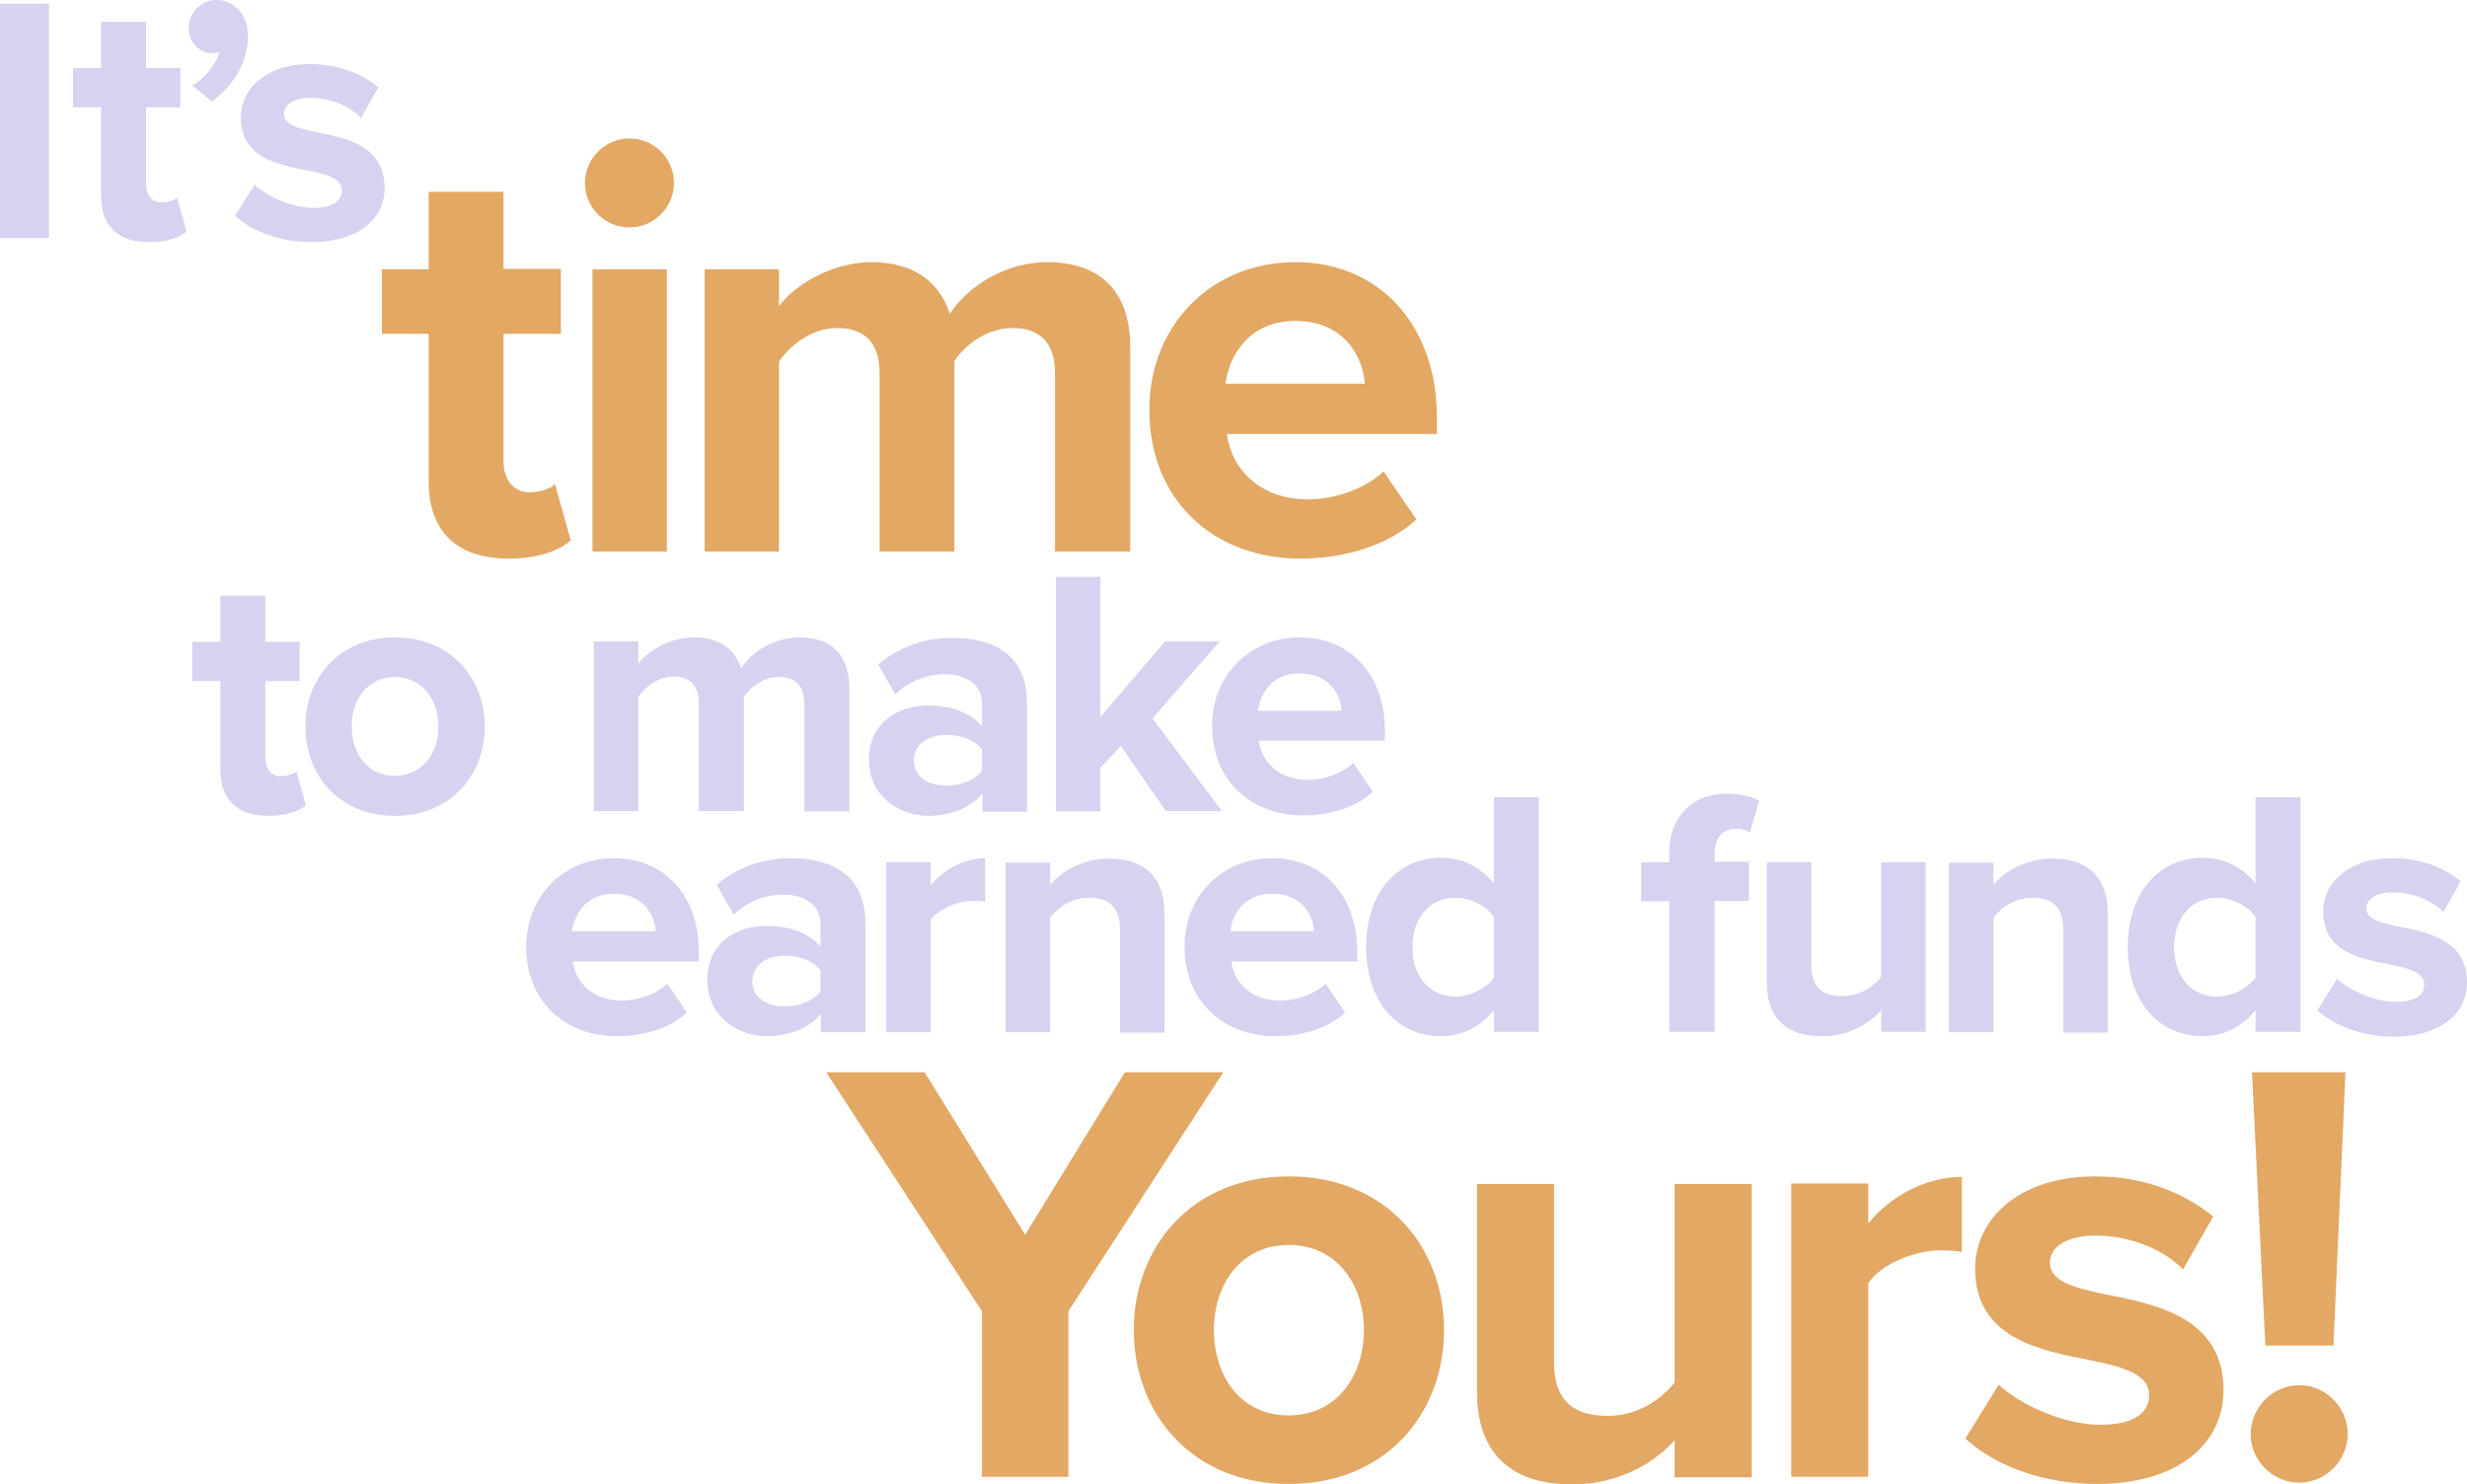
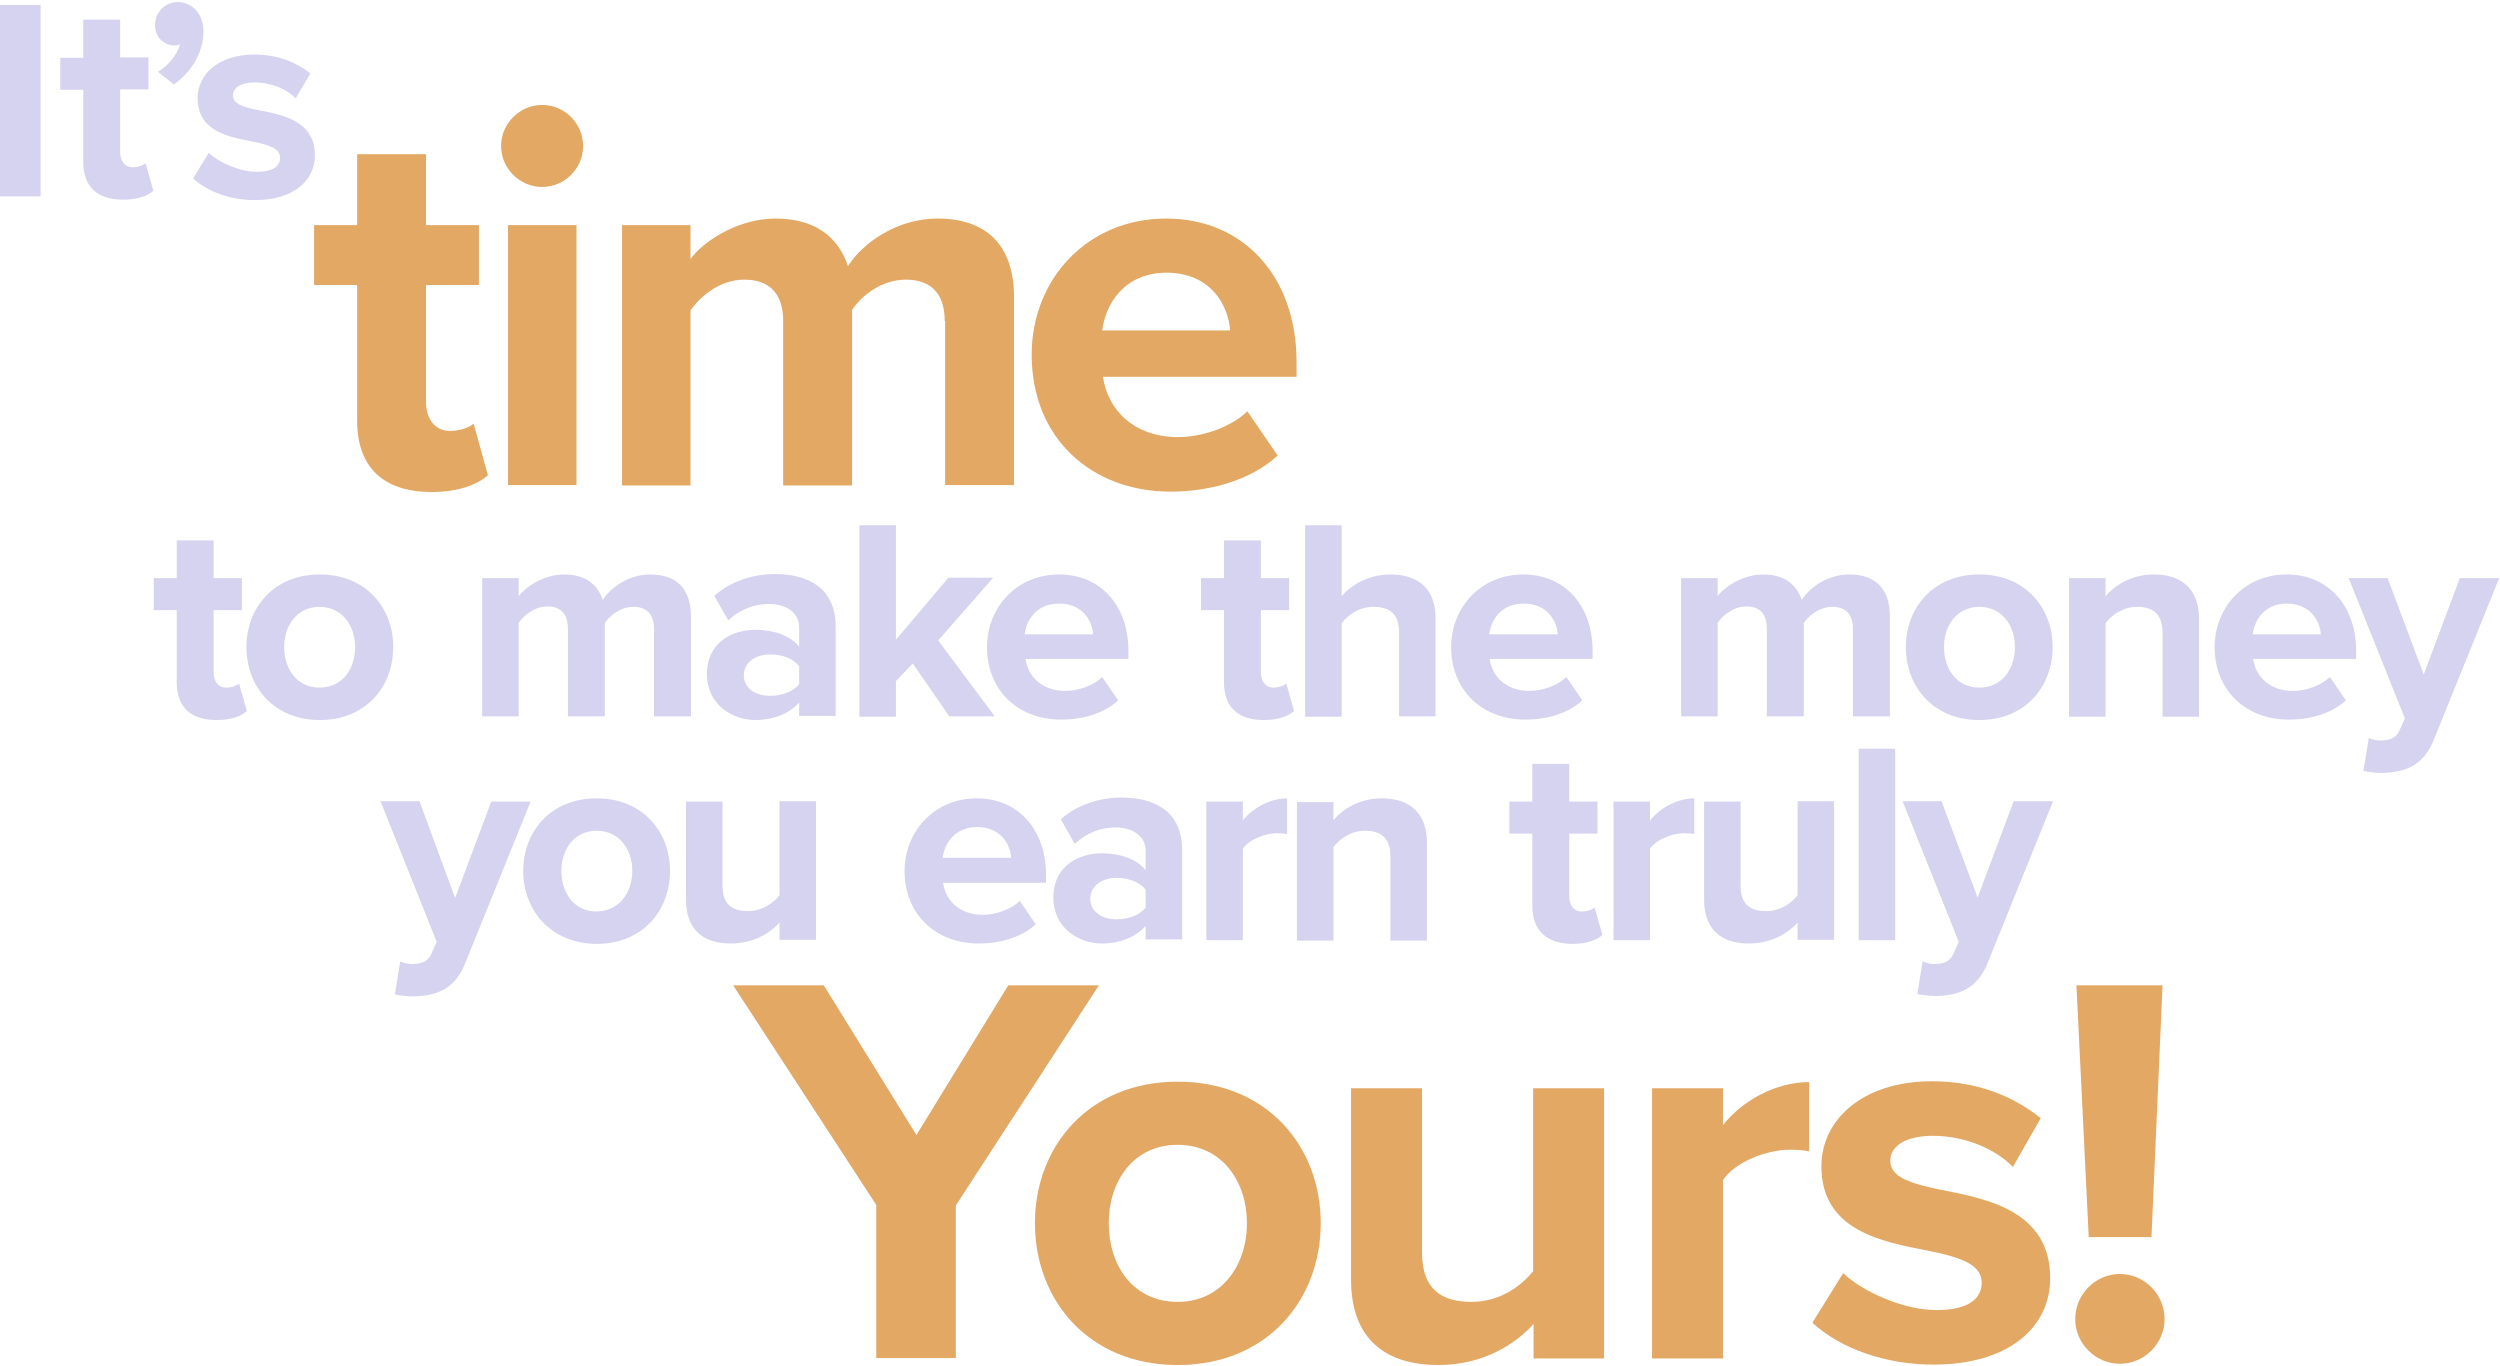
- <svg xmlns="http://www.w3.org/2000/svg" version="1.1" id="Layer_1" x="0px" y="0px" viewBox="0 0 554.2 333.4" style="enable-background:new 0 0 554.2 333.4;" xml:space="preserve">
+ <svg xmlns="http://www.w3.org/2000/svg" version="1.1" id="Layer_1" x="0px" y="0px" width="609.7px" height="333px" viewBox="0 0 609.7 333" style="enable-background:new 0 0 609.7 333;" xml:space="preserve">
  <style type="text/css">
	.st0{fill:#D5D3EF;}
	.st1{fill:#E2A864;}
</style>
  <g>
+     <path class="st0" d="M0,1.2h9.9v46.7H0V1.2z" />
+     <path class="st0" d="M20.3,39.5V21.9h-5.6v-7.8h5.6V4.8h9v9.2h6.9v7.8h-6.9v15.3c0,2.1,1.1,3.7,3.1,3.7c1.3,0,2.6-0.5,3.1-1   l1.9,6.7c-1.3,1.2-3.7,2.2-7.4,2.2C23.7,48.7,20.3,45.5,20.3,39.5z" />
+     <path class="st0" d="M38.5,17.5c2.2-1.2,4.8-4.1,5.4-6.7c-0.2,0.1-0.8,0.3-1.3,0.3c-2.7,0-4.8-2.1-4.8-5c0-3.1,2.5-5.6,5.5-5.6   c3.3,0,6.3,2.6,6.3,7.1c0,5.3-2.9,9.9-7.2,13L38.5,17.5z" />
+     <path class="st0" d="M50.9,37.3c2.5,2.3,7.5,4.6,11.7,4.6c3.9,0,5.7-1.3,5.7-3.4c0-2.4-2.9-3.2-6.8-4c-5.8-1.1-13.3-2.5-13.3-10.6   c0-5.7,5-10.6,13.9-10.6c5.7,0,10.3,2,13.6,4.6L72.1,24c-2-2.2-5.9-3.9-10-3.9c-3.2,0-5.3,1.2-5.3,3.2c0,2.1,2.7,2.9,6.4,3.6   C69,28,76.8,29.5,76.8,37.9c0,6.2-5.3,10.9-14.6,10.9c-5.9,0-11.6-2-15.1-5.3L50.9,37.3z" />
+   </g>
+   <g>
+     <path class="st1" d="M87.1,102.6V69.5H76.6V54.9h10.5V37.6h16.8v17.3h12.9v14.6h-12.9v28.6c0,3.9,2.1,7,5.8,7   c2.5,0,4.9-0.9,5.8-1.8l3.5,12.6c-2.5,2.2-7,4.1-13.9,4.1C93.4,119.9,87.1,113.9,87.1,102.6z" />
+     <path class="st1" d="M122.2,35.6c0-5.5,4.6-10,10-10c5.5,0,10,4.5,10,10s-4.5,10-10,10C126.8,45.6,122.2,41.1,122.2,35.6z    M123.9,54.9h16.7v63.4h-16.7V54.9z" />
+     <path class="st1" d="M230.4,78.3c0-5.9-2.6-10.1-9.5-10.1c-5.9,0-10.8,3.9-13.1,7.4v42.8H191V78.3c0-5.9-2.6-10.1-9.5-10.1   c-5.8,0-10.6,3.9-13.1,7.5v42.7h-16.7V54.9h16.7v8.3c2.6-3.8,11-9.9,20.8-9.9c9.3,0,15.2,4.3,17.6,11.6   c3.7-5.8,12.1-11.6,21.8-11.6c11.7,0,18.7,6.2,18.7,19.2v45.8h-16.8V78.3z" />
+     <path class="st1" d="M284.4,53.3c18.9,0,31.8,14.2,31.8,34.9v3.7H269c1.1,8,7.5,14.7,18.3,14.7c5.9,0,12.9-2.4,16.9-6.3l7.4,10.8   c-6.4,5.9-16.3,8.8-26.1,8.8c-19.3,0-33.9-13-33.9-33.4C251.6,68.2,265.1,53.3,284.4,53.3z M268.8,80.6H300   c-0.4-6-4.6-14.1-15.6-14.1C274,66.6,269.6,74.3,268.8,80.6z" />
+   </g>
+   <g>
+     <path class="st0" d="M43.1,166.4v-17.6h-5.6V141h5.6v-9.2h9v9.2h6.9v7.8h-6.9V164c0,2.1,1.1,3.7,3.1,3.7c1.3,0,2.6-0.5,3.1-1   l1.9,6.7c-1.3,1.2-3.7,2.2-7.4,2.2C46.5,175.6,43.1,172.4,43.1,166.4z" />
+     <path class="st0" d="M60.1,157.8c0-9.6,6.7-17.7,17.9-17.7c11.2,0,17.9,8.1,17.9,17.7c0,9.7-6.7,17.8-17.9,17.8   C66.8,175.6,60.1,167.5,60.1,157.8z M86.6,157.8c0-5.3-3.2-9.8-8.7-9.8c-5.5,0-8.6,4.6-8.6,9.8c0,5.3,3.1,9.9,8.6,9.9   C83.5,167.7,86.6,163.2,86.6,157.8z" />
+     <path class="st0" d="M159.5,153.4c0-3.2-1.4-5.4-5-5.4c-3.2,0-5.7,2.1-7,3.9v22.8h-9v-21.4c0-3.2-1.4-5.4-5-5.4c-3.1,0-5.7,2.1-7,4   v22.8h-8.9V141h8.9v4.4c1.4-2,5.9-5.3,11.1-5.3c5,0,8.1,2.3,9.4,6.2c2-3.1,6.4-6.2,11.6-6.2c6.2,0,9.9,3.3,9.9,10.2v24.4h-9V153.4z   " />
+     <path class="st0" d="M194.9,171.3c-2.3,2.7-6.3,4.3-10.7,4.3c-5.4,0-11.8-3.6-11.8-11.2c0-7.9,6.4-10.8,11.8-10.8   c4.5,0,8.5,1.4,10.7,4.1v-4.7c0-3.4-2.9-5.7-7.4-5.7c-3.6,0-7,1.3-9.9,4l-3.4-6c4.1-3.6,9.5-5.3,14.8-5.3c7.7,0,14.8,3.1,14.8,12.8   v21.8h-8.9V171.3z M194.9,162.5c-1.5-2-4.3-2.9-7.1-2.9c-3.5,0-6.4,1.9-6.4,5.1c0,3.2,2.9,5,6.4,5c2.9,0,5.7-1,7.1-2.9V162.5z" />
+     <path class="st0" d="M222.6,161.8l-4.1,4.3v8.7h-8.9v-46.7h8.9V156l12.8-15.1h10.9l-13.4,15.3l13.8,18.5h-11.1L222.6,161.8z" />
+     <path class="st0" d="M258.3,140.1c10.1,0,16.9,7.6,16.9,18.6v2h-25.1c0.6,4.3,4,7.8,9.7,7.8c3.2,0,6.9-1.3,9-3.4l3.9,5.7   c-3.4,3.2-8.7,4.7-13.9,4.7c-10.3,0-18.1-6.9-18.1-17.8C240.8,148,248,140.1,258.3,140.1z M249.9,154.7h16.7   c-0.2-3.2-2.5-7.5-8.3-7.5C252.7,147.2,250.3,151.3,249.9,154.7z" />
+     <path class="st0" d="M298.5,166.4v-17.6h-5.6V141h5.6v-9.2h9v9.2h6.9v7.8h-6.9V164c0,2.1,1.1,3.7,3.1,3.7c1.3,0,2.6-0.5,3.1-1   l1.9,6.7c-1.3,1.2-3.7,2.2-7.4,2.2C301.9,175.6,298.5,172.4,298.5,166.4z" />
+     <path class="st0" d="M341.2,154.2c0-4.7-2.5-6.2-6.3-6.2c-3.4,0-6.2,2-7.7,4v22.8h-8.9v-46.7h8.9v17.3c2.2-2.6,6.4-5.3,11.9-5.3   c7.4,0,11,4.1,11,10.6v24h-8.9V154.2z" />
+     <path class="st0" d="M371.5,140.1c10.1,0,16.9,7.6,16.9,18.6v2h-25.1c0.6,4.3,4,7.8,9.7,7.8c3.2,0,6.9-1.3,9-3.4l3.9,5.7   c-3.4,3.2-8.7,4.7-13.9,4.7c-10.3,0-18.1-6.9-18.1-17.8C354,148,361.2,140.1,371.5,140.1z M363.2,154.7h16.7   c-0.2-3.2-2.5-7.5-8.3-7.5C366,147.2,363.6,151.3,363.2,154.7z" />
+     <path class="st0" d="M451.9,153.4c0-3.2-1.4-5.4-5-5.4c-3.2,0-5.7,2.1-7,3.9v22.8h-9v-21.4c0-3.2-1.4-5.4-5-5.4c-3.1,0-5.7,2.1-7,4   v22.8H410V141h8.9v4.4c1.4-2,5.9-5.3,11.1-5.3c5,0,8.1,2.3,9.4,6.2c2-3.1,6.4-6.2,11.6-6.2c6.2,0,9.9,3.3,9.9,10.2v24.4h-9V153.4z" />
+     <path class="st0" d="M464.8,157.8c0-9.6,6.7-17.7,17.9-17.7c11.2,0,17.9,8.1,17.9,17.7c0,9.7-6.7,17.8-17.9,17.8   C471.5,175.6,464.8,167.5,464.8,157.8z M491.4,157.8c0-5.3-3.2-9.8-8.7-9.8c-5.5,0-8.6,4.6-8.6,9.8c0,5.3,3.1,9.9,8.6,9.9   C488.2,167.7,491.4,163.2,491.4,157.8z" />
+     <path class="st0" d="M527.4,154.3c0-4.7-2.5-6.3-6.2-6.3c-3.5,0-6.2,2-7.7,4v22.8h-8.9V141h8.9v4.4c2.2-2.6,6.3-5.3,11.8-5.3   c7.4,0,11,4.2,11,10.8v23.9h-8.9V154.3z" />
+     <path class="st0" d="M557.7,140.1c10.1,0,16.9,7.6,16.9,18.6v2h-25.1c0.6,4.3,4,7.8,9.7,7.8c3.2,0,6.9-1.3,9-3.4l3.9,5.7   c-3.4,3.2-8.7,4.7-13.9,4.7c-10.3,0-18.1-6.9-18.1-17.8C540.2,148,547.4,140.1,557.7,140.1z M549.4,154.7H566   c-0.2-3.2-2.5-7.5-8.3-7.5C552.2,147.2,549.8,151.3,549.4,154.7z" />
+     <path class="st0" d="M580.5,180.6c2.3,0,3.9-0.6,4.7-2.5l1.3-2.9L572.8,141h9.5l8.8,23.5l8.8-23.5h9.6l-15.9,39.3   c-2.5,6.4-7,8.1-12.8,8.2c-1,0-3.3-0.2-4.4-0.5l1.3-8C578.5,180.4,579.7,180.6,580.5,180.6z" />
+   </g>
+   <g>
+     <path class="st1" d="M213.8,294l-35-53.7h22.1l22.6,36.5l22.4-36.5h22.1L233.1,294v37.2h-19.4V294z" />
+     <path class="st1" d="M252.4,298.3c0-18.7,13.1-34.5,34.8-34.5c21.8,0,34.9,15.8,34.9,34.5c0,18.8-13.1,34.6-34.9,34.6   C265.5,332.9,252.4,317.1,252.4,298.3z M304.1,298.3c0-10.2-6.1-19.1-16.9-19.1c-10.8,0-16.8,8.9-16.8,19.1   c0,10.4,6,19.2,16.8,19.2C297.9,317.5,304.1,308.6,304.1,298.3z" />
+     <path class="st1" d="M374,322.9c-4.5,5-12.4,10-23.2,10c-14.5,0-21.3-7.9-21.3-20.7v-46.8h17.3v40c0,9.1,4.8,12.1,12.1,12.1   c6.7,0,12-3.7,15-7.5v-44.6h17.3v65.9H374V322.9z" />
+     <path class="st1" d="M402.9,265.4h17.3v9c4.6-5.9,12.8-10.5,21-10.5v16.9c-1.2-0.3-2.9-0.4-4.8-0.4c-5.7,0-13.4,3.1-16.2,7.4v43.5   h-17.3V265.4z" />
+     <path class="st1" d="M449.5,310.5c4.8,4.5,14.6,9,22.8,9c7.5,0,11-2.6,11-6.7c0-4.6-5.7-6.3-13.2-7.8c-11.3-2.2-25.9-4.9-25.9-20.6   c0-11,9.7-20.7,27-20.7c11.2,0,20,3.8,26.5,9l-6.8,11.9c-4-4.2-11.5-7.6-19.5-7.6c-6.3,0-10.4,2.3-10.4,6.1c0,4.1,5.2,5.6,12.5,7.1   c11.3,2.2,26.5,5.2,26.5,21.5c0,12.1-10.2,21.1-28.5,21.1c-11.5,0-22.5-3.8-29.5-10.2L449.5,310.5z" />
+     <path class="st1" d="M517,310.7c6,0,10.9,5,10.9,11c0,5.9-4.9,10.9-10.9,10.9s-10.9-5-10.9-10.9C506.1,315.7,511,310.7,517,310.7z    M506.4,240.3h21l-2.7,61.4h-15.3L506.4,240.3z" />
+   </g>
+   <g>
    <g>
-       <path class="st0" d="M-0.2,0.8H11v52.7H-0.2V0.8z" />
-       <path class="st0" d="M22.7,44V24.1h-6.3v-8.8h6.3V4.9h10.1v10.4h7.7v8.8h-7.7v17.2c0,2.4,1.3,4.2,3.5,4.2c1.5,0,2.9-0.6,3.5-1.1    l2.1,7.6c-1.5,1.3-4.2,2.4-8.4,2.4C26.5,54.4,22.7,50.8,22.7,44z" />
-       <path class="st0" d="M43.2,19.2c2.5-1.3,5.4-4.7,6.1-7.5C49,11.8,48.3,12,47.8,12c-3,0-5.4-2.4-5.4-5.7c0-3.5,2.8-6.3,6.2-6.3    c3.7,0,7.1,2.9,7.1,8.1c0,5.9-3.3,11.2-8.1,14.7L43.2,19.2z" />
-       <path class="st0" d="M57.2,41.5c2.8,2.6,8.4,5.2,13.2,5.2c4.3,0,6.4-1.5,6.4-3.9c0-2.7-3.3-3.6-7.7-4.5c-6.6-1.3-15-2.8-15-11.9    c0-6.4,5.6-12,15.6-12c6.5,0,11.6,2.2,15.3,5.2l-3.9,6.9C78.8,24,74.5,22,69.8,22c-3.6,0-6,1.3-6,3.6c0,2.4,3,3.2,7.3,4.1    c6.6,1.3,15.3,3,15.3,12.5c0,7-5.9,12.2-16.5,12.2c-6.6,0-13-2.2-17.1-5.9L57.2,41.5z" />
-     </g>
-     <g>
-       <path class="st1" d="M96.3,108.1V75H85.8V60.5h10.5V43.1h16.8v17.3H126V75h-12.9v28.6c0,3.9,2.1,7,5.8,7c2.5,0,4.9-0.9,5.8-1.8    l3.5,12.6c-2.5,2.2-7,4.1-13.9,4.1C102.6,125.5,96.3,119.4,96.3,108.1z" />
-       <path class="st1" d="M131.4,41.1c0-5.5,4.6-10,10-10c5.5,0,10,4.5,10,10s-4.5,10-10,10C136,51.1,131.4,46.7,131.4,41.1z     M133.1,60.5h16.7v63.4h-16.7V60.5z" />
-       <path class="st1" d="M237,83.8c0-5.9-2.6-10.1-9.5-10.1c-5.9,0-10.8,3.9-13.1,7.4v42.8h-16.8V83.8c0-5.9-2.6-10.1-9.5-10.1    c-5.8,0-10.6,3.9-13.1,7.5v42.7h-16.7V60.5H175v8.3c2.6-3.8,11-9.9,20.8-9.9c9.3,0,15.2,4.3,17.6,11.6    c3.7-5.8,12.1-11.6,21.8-11.6c11.7,0,18.7,6.2,18.7,19.2v45.8H237V83.8z" />
-       <path class="st1" d="M291,58.9c18.9,0,31.8,14.2,31.8,34.9v3.7h-47.2c1.1,8,7.5,14.7,18.3,14.7c5.9,0,12.9-2.4,16.9-6.3l7.4,10.8    c-6.4,5.9-16.3,8.8-26.1,8.8c-19.3,0-33.9-13-33.9-33.4C258.1,73.7,271.6,58.9,291,58.9z M275.3,86.2h31.3    c-0.4-6-4.6-14.1-15.6-14.1C280.6,72.1,276.1,79.9,275.3,86.2z" />
-     </g>
-     <g>
-       <path class="st0" d="M49.5,172.9V153h-6.3v-8.8h6.3v-10.4h10.1v10.4h7.7v8.8h-7.7v17.2c0,2.4,1.3,4.2,3.5,4.2    c1.5,0,2.9-0.6,3.5-1.1l2.1,7.6c-1.5,1.3-4.2,2.4-8.4,2.4C53.2,183.3,49.5,179.6,49.5,172.9z" />
-       <path class="st0" d="M68.6,163.2c0-10.8,7.6-20,20.1-20c12.6,0,20.2,9.2,20.2,20c0,10.9-7.6,20.1-20.2,20.1    C76.1,183.3,68.6,174.1,68.6,163.2z M98.5,163.2c0-5.9-3.6-11.1-9.8-11.1s-9.7,5.1-9.7,11.1c0,6,3.5,11.1,9.7,11.1    S98.5,169.2,98.5,163.2z" />
-       <path class="st0" d="M180.7,158.2c0-3.6-1.6-6.1-5.7-6.1c-3.6,0-6.5,2.4-7.9,4.4v25.7H157v-24.1c0-3.6-1.6-6.1-5.7-6.1    c-3.5,0-6.4,2.4-7.9,4.5v25.7h-10v-38.1h10v5c1.6-2.3,6.6-5.9,12.5-5.9c5.6,0,9.2,2.6,10.6,6.9c2.2-3.5,7.3-6.9,13.1-6.9    c7,0,11.2,3.7,11.2,11.5v27.6h-10.1V158.2z" />
-       <path class="st0" d="M220.6,178.4c-2.6,3.1-7.1,4.9-12.1,4.9c-6.1,0-13.3-4.1-13.3-12.6c0-8.9,7.2-12.2,13.3-12.2    c5.1,0,9.6,1.6,12.1,4.7v-5.3c0-3.9-3.3-6.4-8.4-6.4c-4.1,0-7.9,1.5-11.1,4.5l-3.8-6.7c4.7-4.1,10.7-6,16.7-6    c8.7,0,16.7,3.5,16.7,14.5v24.6h-10V178.4z M220.6,168.4c-1.7-2.2-4.8-3.3-8.1-3.3c-3.9,0-7.2,2.1-7.2,5.8c0,3.6,3.2,5.6,7.2,5.6    c3.2,0,6.4-1.1,8.1-3.3V168.4z" />
-       <path class="st0" d="M251.8,167.6l-4.6,4.9v9.8h-10v-52.7h10v31.5l14.5-17H274l-15.1,17.3l15.6,20.8h-12.6L251.8,167.6z" />
-       <path class="st0" d="M292,143.2c11.4,0,19.1,8.5,19.1,21v2.2h-28.3c0.6,4.8,4.5,8.8,11,8.8c3.6,0,7.7-1.4,10.2-3.8l4.4,6.5    c-3.9,3.6-9.8,5.3-15.7,5.3c-11.6,0-20.4-7.8-20.4-20.1C272.2,152.2,280.4,143.2,292,143.2z M282.6,159.7h18.8    c-0.2-3.6-2.8-8.4-9.4-8.4C285.7,151.2,283.1,155.9,282.6,159.7z" />
-     </g>
-     <g>
-       <path class="st1" d="M220.6,294.6l-35-53.7h22.1l22.6,36.5l22.4-36.5h22.1L240,294.6v37.2h-19.4V294.6z" />
-       <path class="st1" d="M254.7,298.8c0-18.7,13.1-34.5,34.8-34.5c21.8,0,34.9,15.8,34.9,34.5c0,18.8-13.1,34.6-34.9,34.6    C267.8,333.4,254.7,317.6,254.7,298.8z M306.4,298.8c0-10.2-6.1-19.1-16.9-19.1c-10.8,0-16.8,8.9-16.8,19.1    c0,10.4,6,19.2,16.8,19.2C300.2,318,306.4,309.2,306.4,298.8z" />
-       <path class="st1" d="M376.3,323.5c-4.5,5-12.4,10-23.2,10c-14.5,0-21.3-7.9-21.3-20.7v-46.8h17.3v40c0,9.1,4.8,12.1,12.1,12.1    c6.7,0,12-3.7,15-7.5v-44.6h17.3v65.9h-17.3V323.5z" />
-       <path class="st1" d="M402.4,265.9h17.3v9c4.6-5.9,12.8-10.5,21-10.5v16.9c-1.2-0.3-2.9-0.4-4.8-0.4c-5.7,0-13.4,3.1-16.2,7.4v43.5    h-17.3V265.9z" />
-       <path class="st1" d="M449,311.1c4.8,4.5,14.6,9,22.8,9c7.5,0,11-2.6,11-6.7c0-4.6-5.7-6.3-13.2-7.8c-11.3-2.2-25.9-4.9-25.9-20.6    c0-11,9.7-20.7,27-20.7c11.2,0,20,3.8,26.5,9l-6.8,11.9c-4-4.2-11.5-7.6-19.5-7.6c-6.3,0-10.4,2.3-10.4,6.1    c0,4.1,5.2,5.6,12.5,7.1c11.3,2.2,26.5,5.2,26.5,21.5c0,12.1-10.2,21.1-28.5,21.1c-11.5,0-22.5-3.8-29.5-10.2L449,311.1z" />
-       <path class="st1" d="M516.5,311.2c6,0,10.9,5,10.9,11c0,5.9-4.9,10.9-10.9,10.9s-10.9-5-10.9-10.9    C505.6,316.3,510.5,311.2,516.5,311.2z M505.9,240.9h21l-2.7,61.4h-15.3L505.9,240.9z" />
-     </g>
-     <g>
-       <g>
-         <path class="st0" d="M137.9,192.8c11.4,0,19.1,8.5,19.1,21v2.2h-28.3c0.6,4.8,4.5,8.8,11,8.8c3.6,0,7.7-1.4,10.2-3.8l4.4,6.5     c-3.9,3.6-9.8,5.3-15.7,5.3c-11.6,0-20.4-7.8-20.4-20.1C118.2,201.7,126.3,192.8,137.9,192.8z M128.5,209.2h18.8     c-0.2-3.6-2.8-8.4-9.4-8.4C131.7,200.8,129,205.4,128.5,209.2z" />
-         <path class="st0" d="M184.3,227.9c-2.6,3.1-7.1,4.9-12.1,4.9c-6.1,0-13.3-4.1-13.3-12.6c0-8.9,7.2-12.2,13.3-12.2     c5.1,0,9.6,1.6,12.1,4.7v-5.3c0-3.9-3.3-6.4-8.4-6.4c-4.1,0-7.9,1.5-11.1,4.5l-3.8-6.7c4.7-4.1,10.7-6,16.7-6     c8.7,0,16.7,3.5,16.7,14.5v24.6h-10V227.9z M184.3,218c-1.7-2.2-4.8-3.3-8.1-3.3c-3.9,0-7.2,2.1-7.2,5.8c0,3.6,3.2,5.6,7.2,5.6     c3.2,0,6.4-1.1,8.1-3.3V218z" />
-         <path class="st0" d="M199.1,193.7h10v5.2c2.7-3.4,7.4-6.1,12.2-6.1v9.8c-0.7-0.2-1.7-0.2-2.8-0.2c-3.3,0-7.7,1.8-9.4,4.3v25.2     h-10V193.7z" />
-         <path class="st0" d="M251.6,208.8c0-5.3-2.8-7.1-7-7.1c-3.9,0-7,2.2-8.7,4.5v25.7h-10v-38.1h10v5c2.4-2.9,7.1-5.9,13.3-5.9     c8.4,0,12.4,4.7,12.4,12.2v26.9h-10V208.8z" />
-         <path class="st0" d="M285.8,192.8c11.4,0,19.1,8.5,19.1,21v2.2h-28.3c0.6,4.8,4.5,8.8,11,8.8c3.6,0,7.7-1.4,10.2-3.8l4.4,6.5     c-3.9,3.6-9.8,5.3-15.7,5.3c-11.6,0-20.4-7.8-20.4-20.1C266,201.7,274.2,192.8,285.8,192.8z M276.4,209.2h18.8     c-0.2-3.6-2.8-8.4-9.4-8.4C279.5,200.8,276.8,205.4,276.4,209.2z" />
-         <path class="st0" d="M335.6,227c-3,3.7-7.2,5.8-11.8,5.8c-9.6,0-16.9-7.3-16.9-20c0-12.5,7.2-20.1,16.9-20.1     c4.5,0,8.8,2,11.8,5.8v-19.4h10.1v52.7h-10.1V227z M335.6,206c-1.7-2.5-5.3-4.3-8.7-4.3c-5.7,0-9.6,4.5-9.6,11.1     c0,6.6,3.9,11.1,9.6,11.1c3.4,0,6.9-1.8,8.7-4.3V206z" />
-         <path class="st0" d="M375,202.5h-6.3v-8.8h6.3v-2.1c0-8.3,5.4-13.3,12.9-13.3c2.8,0,5.4,0.6,7.3,1.6l-2.1,7.1     c-0.9-0.6-2.1-0.8-3.2-0.8c-2.8,0-4.7,1.9-4.7,5.5v1.9h7.7v8.8h-7.7v29.4H375V202.5z" />
-         <path class="st0" d="M422.6,227c-2.6,2.9-7.2,5.8-13.4,5.8c-8.4,0-12.3-4.6-12.3-12v-27.1h10v23.1c0,5.3,2.8,7,7,7     c3.9,0,6.9-2.1,8.7-4.3v-25.8h10v38.1h-10V227z" />
-         <path class="st0" d="M463.5,208.8c0-5.3-2.8-7.1-7-7.1c-3.9,0-7,2.2-8.7,4.5v25.7h-10v-38.1h10v5c2.4-2.9,7.1-5.9,13.3-5.9     c8.4,0,12.4,4.7,12.4,12.2v26.9h-10V208.8z" />
-         <path class="st0" d="M506.7,227c-3,3.7-7.2,5.8-11.8,5.8c-9.6,0-16.9-7.3-16.9-20c0-12.5,7.2-20.1,16.9-20.1     c4.5,0,8.8,2,11.8,5.8v-19.4h10.1v52.7h-10.1V227z M506.7,206c-1.7-2.5-5.3-4.3-8.7-4.3c-5.7,0-9.6,4.5-9.6,11.1     c0,6.6,3.9,11.1,9.6,11.1c3.4,0,6.9-1.8,8.7-4.3V206z" />
-         <path class="st0" d="M525,219.9c2.8,2.6,8.4,5.2,13.2,5.2c4.3,0,6.4-1.5,6.4-3.9c0-2.7-3.3-3.6-7.7-4.5c-6.6-1.3-15-2.8-15-11.9     c0-6.4,5.6-12,15.6-12c6.5,0,11.6,2.2,15.3,5.2l-3.9,6.9c-2.3-2.4-6.6-4.4-11.3-4.4c-3.6,0-6,1.3-6,3.6c0,2.4,3,3.2,7.3,4.1     c6.6,1.3,15.3,3,15.3,12.5c0,7-5.9,12.2-16.5,12.2c-6.6,0-13-2.2-17.1-5.9L525,219.9z" />
-       </g>
+       <path class="st0" d="M100.5,235.1c2.3,0,3.9-0.6,4.7-2.5l1.3-2.9l-13.7-34.3h9.5L111,219l8.8-23.5h9.6l-15.9,39.3    c-2.5,6.4-7,8.1-12.8,8.2c-1.1,0-3.3-0.2-4.4-0.5l1.3-8C98.4,234.9,99.6,235.1,100.5,235.1z" />
+       <path class="st0" d="M127.6,212.4c0-9.6,6.7-17.7,17.9-17.7c11.2,0,17.9,8.1,17.9,17.7c0,9.7-6.7,17.8-17.9,17.8    C134.3,230.1,127.6,222,127.6,212.4z M154.2,212.4c0-5.3-3.2-9.8-8.7-9.8c-5.5,0-8.6,4.6-8.6,9.8c0,5.3,3.1,9.9,8.6,9.9    C151,222.2,154.2,217.7,154.2,212.4z" />
+       <path class="st0" d="M190.1,225c-2.3,2.6-6.4,5.1-11.9,5.1c-7.4,0-10.9-4.1-10.9-10.6v-24h8.9V216c0,4.7,2.5,6.2,6.2,6.2    c3.4,0,6.2-1.9,7.7-3.9v-22.9h8.9v33.8h-8.9V225z" />
+       <path class="st0" d="M238.2,194.7c10.1,0,16.9,7.6,16.9,18.6v2h-25.1c0.6,4.3,4,7.8,9.7,7.8c3.2,0,6.9-1.3,9-3.4l3.9,5.7    c-3.4,3.2-8.7,4.7-13.9,4.7c-10.3,0-18.1-6.9-18.1-17.8C220.7,202.6,228,194.7,238.2,194.7z M229.9,209.2h16.7    c-0.2-3.2-2.5-7.5-8.3-7.5C232.7,201.7,230.3,205.9,229.9,209.2z" />
+       <path class="st0" d="M279.4,225.8c-2.3,2.7-6.3,4.3-10.7,4.3c-5.4,0-11.8-3.6-11.8-11.2c0-7.9,6.4-10.8,11.8-10.8    c4.5,0,8.5,1.4,10.7,4.1v-4.7c0-3.4-2.9-5.7-7.4-5.7c-3.6,0-7,1.3-9.9,4l-3.4-6c4.1-3.6,9.5-5.3,14.8-5.3    c7.7,0,14.8,3.1,14.8,12.8v21.8h-8.9V225.8z M279.4,217c-1.5-2-4.3-2.9-7.1-2.9c-3.5,0-6.4,1.9-6.4,5.1c0,3.2,2.9,5,6.4,5    c2.9,0,5.7-1,7.1-2.9V217z" />
+       <path class="st0" d="M294.2,195.5h8.9v4.6c2.4-3,6.6-5.4,10.8-5.4v8.7c-0.6-0.1-1.5-0.2-2.5-0.2c-2.9,0-6.9,1.6-8.3,3.8v22.3h-8.9    V195.5z" />
+       <path class="st0" d="M339.1,208.9c0-4.7-2.5-6.3-6.2-6.3c-3.5,0-6.2,2-7.7,4v22.8h-8.9v-33.8h8.9v4.4c2.2-2.6,6.3-5.3,11.8-5.3    c7.4,0,11,4.2,11,10.8v23.9h-8.9V208.9z" />
+       <path class="st0" d="M373.7,220.9v-17.6h-5.6v-7.8h5.6v-9.2h9v9.2h6.9v7.8h-6.9v15.3c0,2.1,1.1,3.7,3.1,3.7c1.3,0,2.6-0.5,3.1-1    l1.9,6.7c-1.3,1.2-3.7,2.2-7.4,2.2C377.1,230.1,373.7,226.9,373.7,220.9z" />
+       <path class="st0" d="M393.5,195.5h8.9v4.6c2.4-3,6.6-5.4,10.8-5.4v8.7c-0.6-0.1-1.5-0.2-2.5-0.2c-2.9,0-6.9,1.6-8.3,3.8v22.3h-8.9    V195.5z" />
+       <path class="st0" d="M438.4,225c-2.3,2.6-6.4,5.1-11.9,5.1c-7.4,0-10.9-4.1-10.9-10.6v-24h8.9V216c0,4.7,2.5,6.2,6.2,6.2    c3.4,0,6.2-1.9,7.7-3.9v-22.9h8.9v33.8h-8.9V225z" />
+       <path class="st0" d="M453.3,182.6h8.9v46.7h-8.9V182.6z" />
+       <path class="st0" d="M471.7,235.1c2.3,0,3.9-0.6,4.7-2.5l1.3-2.9l-13.7-34.3h9.5l8.8,23.5l8.8-23.5h9.6l-15.9,39.3    c-2.5,6.4-7,8.1-12.8,8.2c-1,0-3.3-0.2-4.4-0.5l1.3-8C469.7,234.9,470.8,235.1,471.7,235.1z" />
    </g>
  </g>
</svg>
